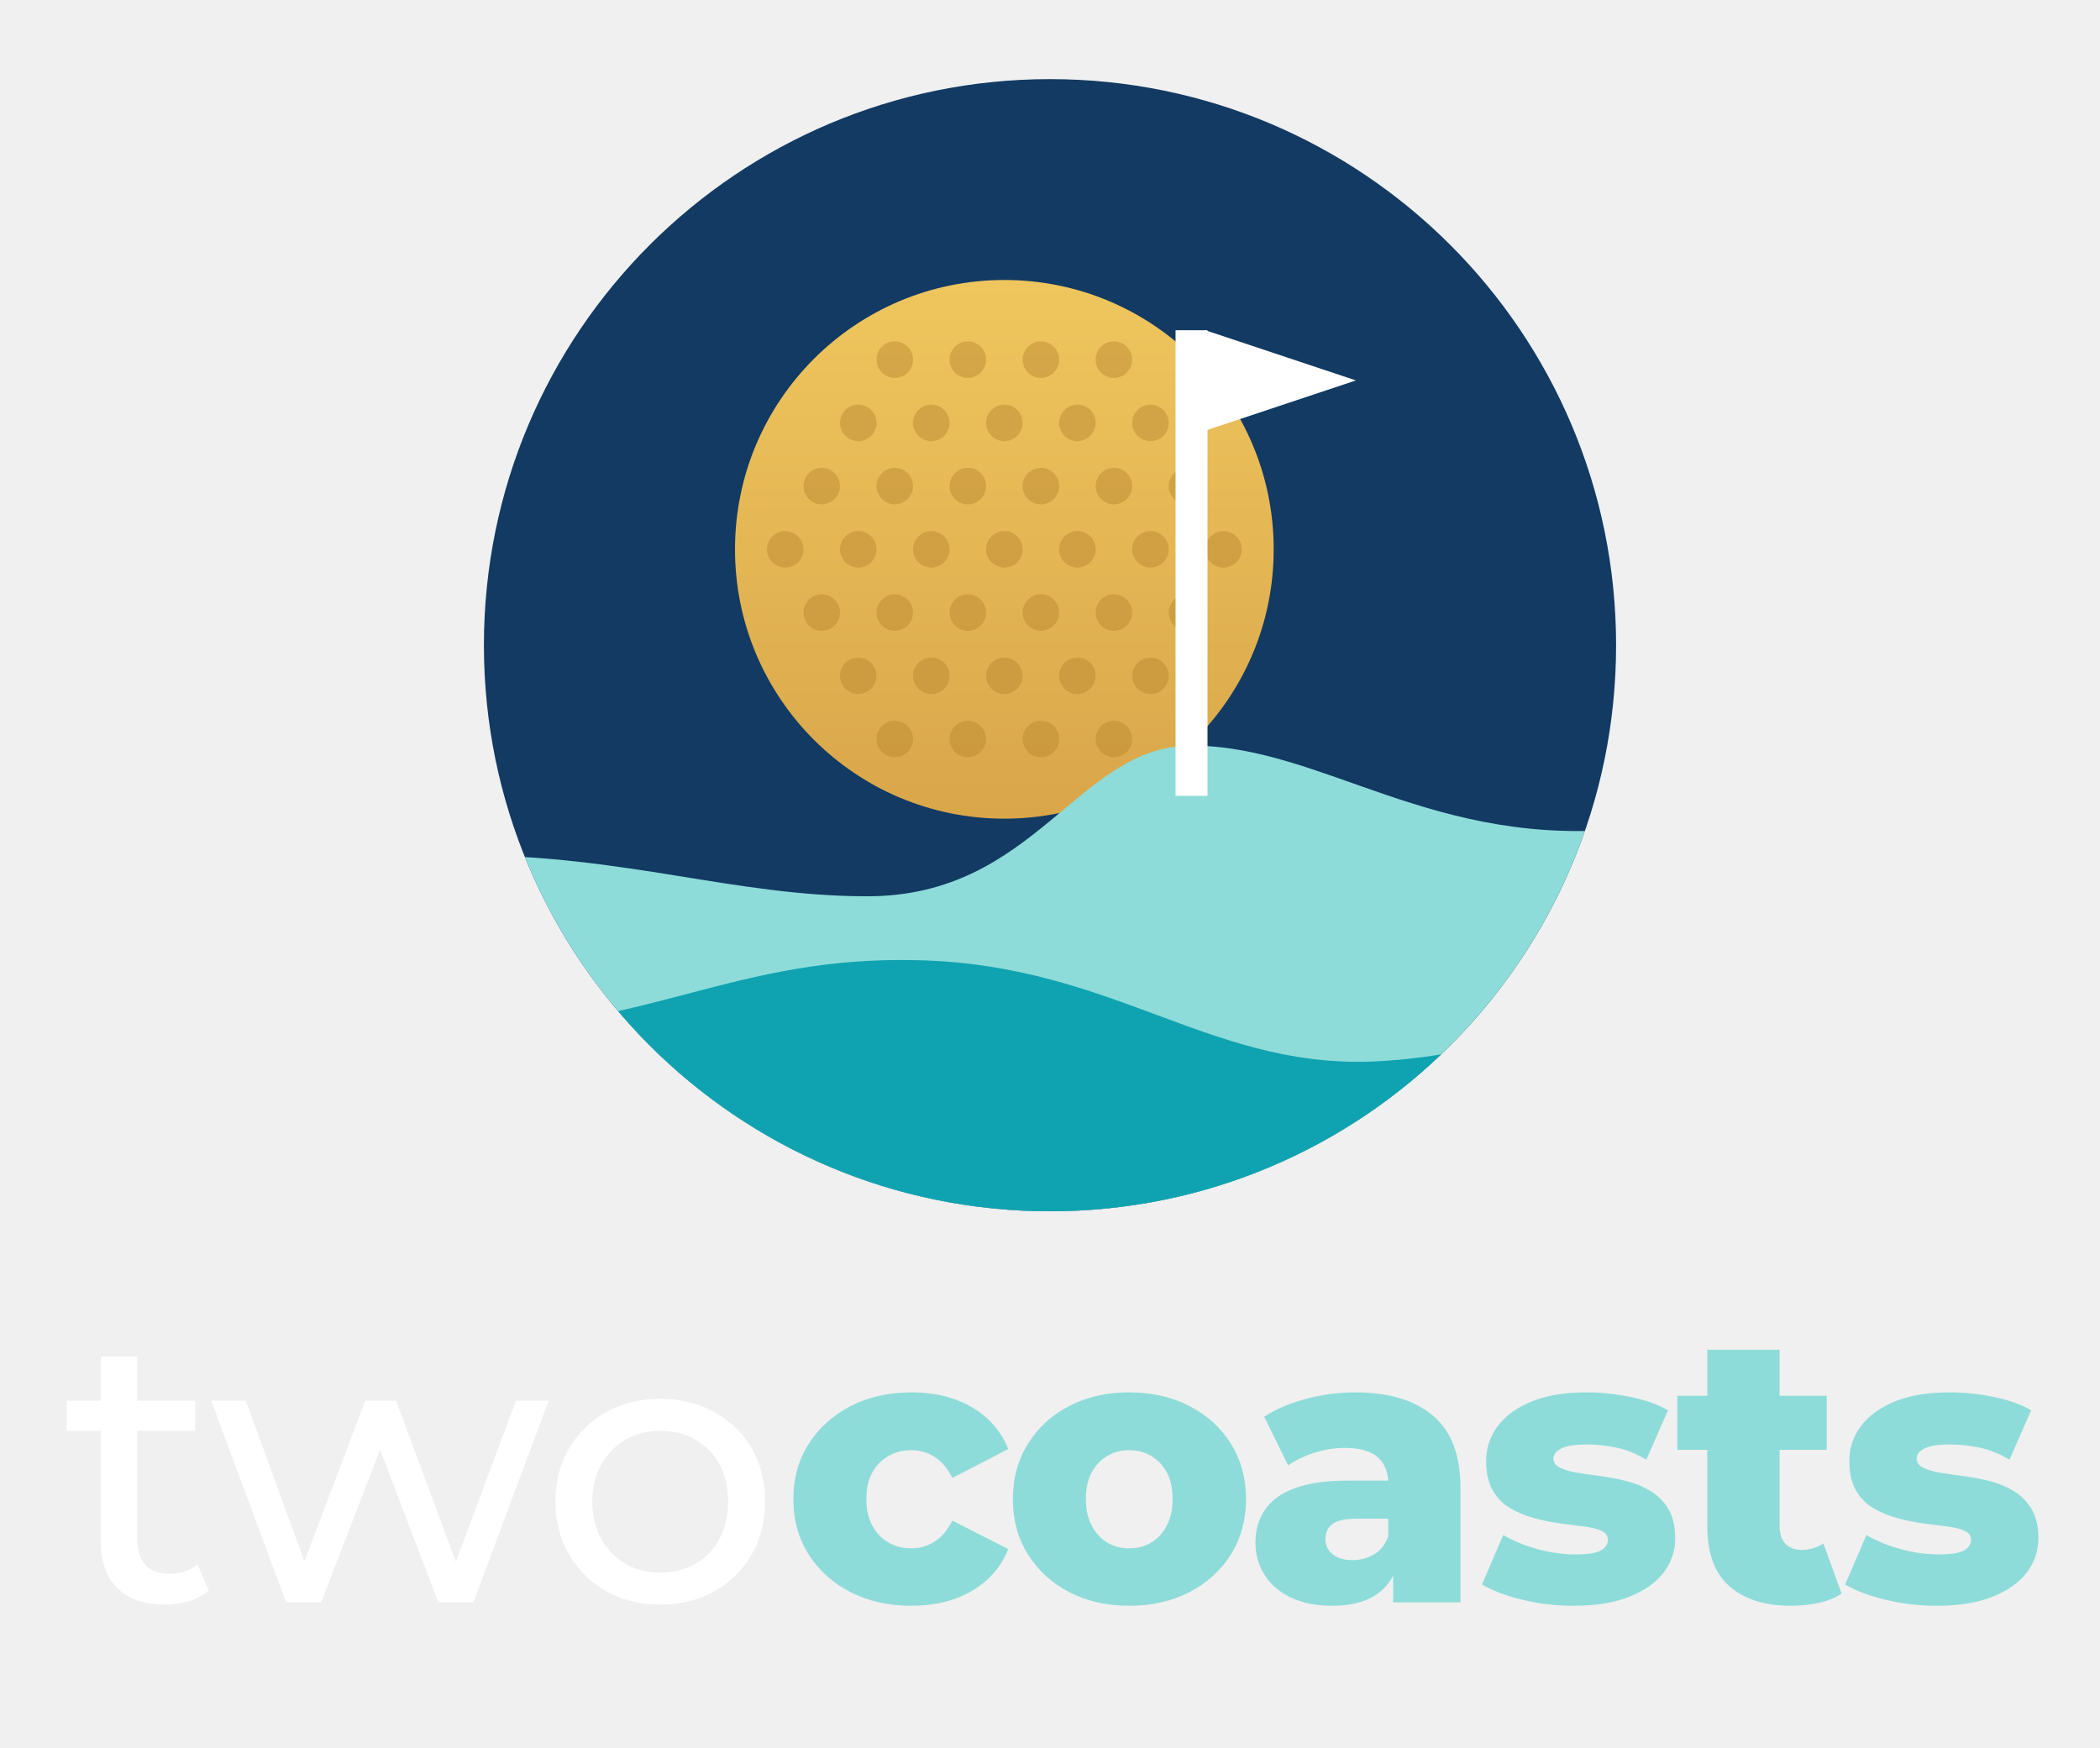
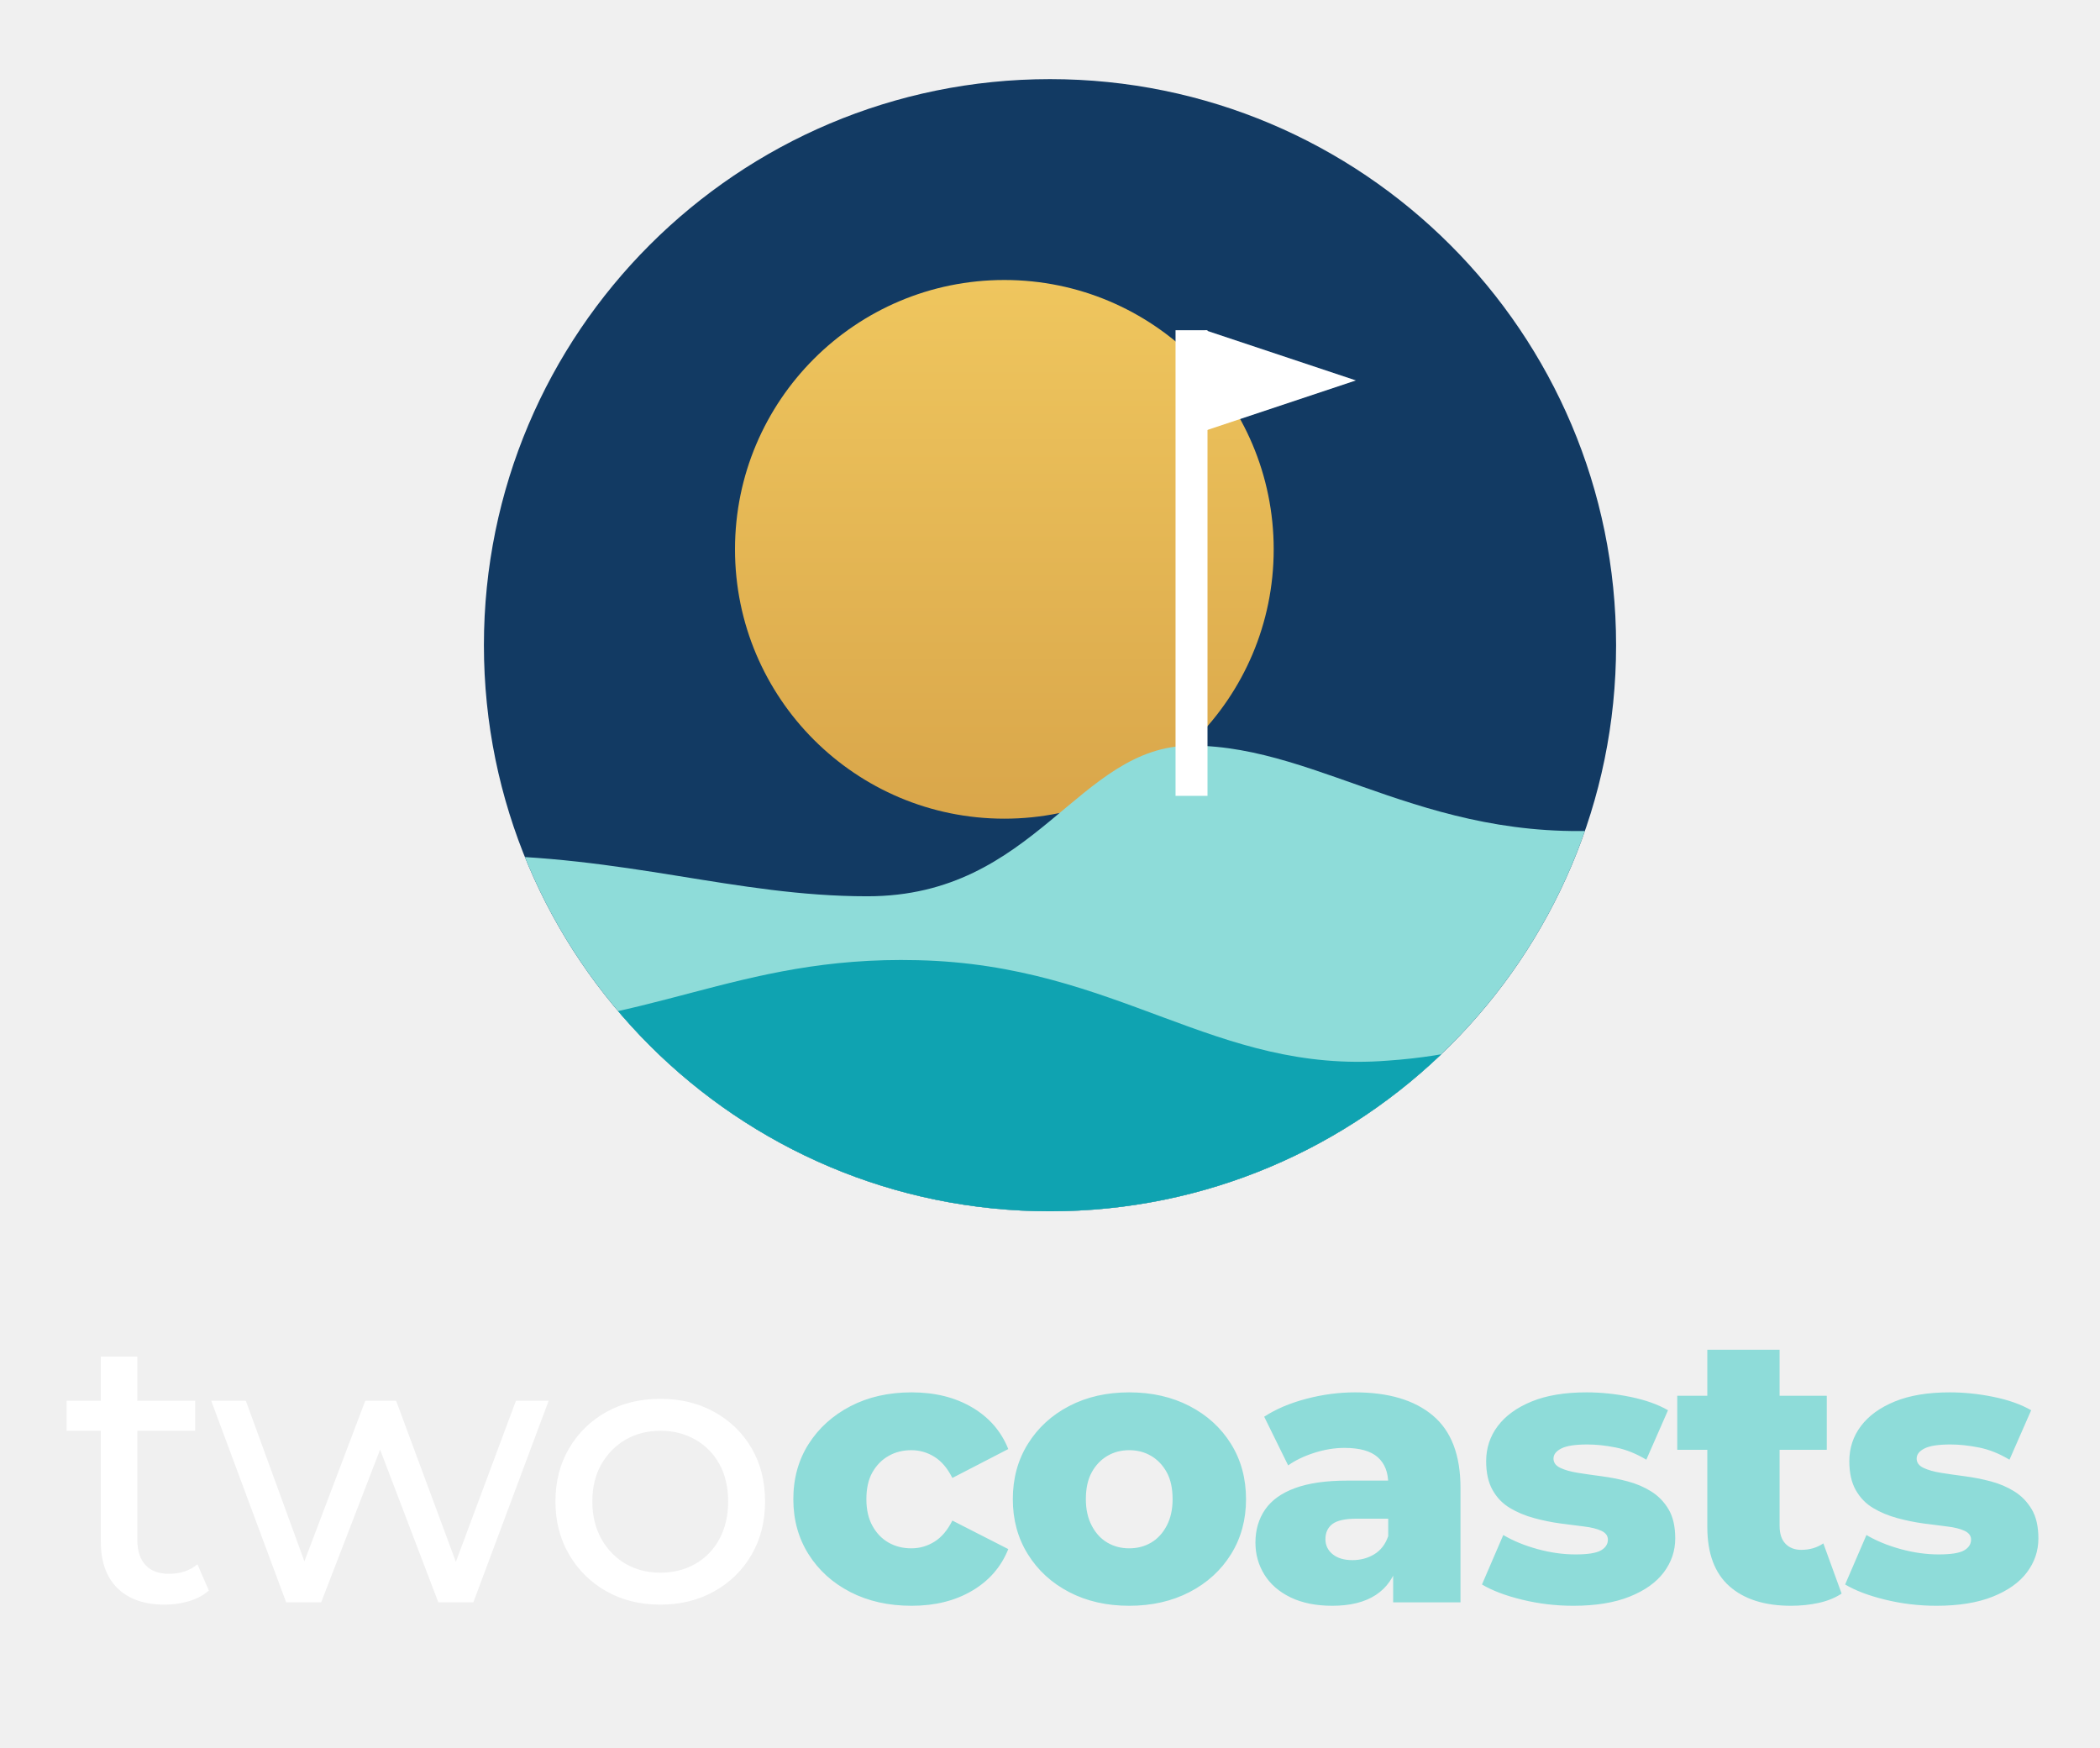
<svg xmlns="http://www.w3.org/2000/svg" viewBox="0 0 828 689" width="828" height="689" role="img" aria-labelledby="t">
  <g transform="translate(183.6 24) scale(0.9)">
    <defs>
      <linearGradient id="logo-primary-reverse-sm-sun" x1="0" y1="0" x2="0" y2="1">
        <stop offset="0" stop-color="#EFC65E" />
        <stop offset="1" stop-color="#D9A64A" />
      </linearGradient>
      <clipPath id="logo-primary-reverse-sm-badge">
        <circle cx="256" cy="256" r="248" />
      </clipPath>
    </defs>
    <g clip-path="url(#logo-primary-reverse-sm-badge)">
      <circle cx="256" cy="256" r="248" fill="#123A63" />
      <circle cx="236" cy="214" r="118" fill="url(#logo-primary-reverse-sm-sun)" />
-       <g fill="#B8862E" opacity="0.45">
-         <circle cx="188.0" cy="130.9" r="8" />
-         <circle cx="220.0" cy="130.9" r="8" />
-         <circle cx="252.0" cy="130.9" r="8" />
-         <circle cx="284.0" cy="130.9" r="8" />
-         <circle cx="172.0" cy="158.6" r="8" />
-         <circle cx="204.0" cy="158.6" r="8" />
-         <circle cx="236.0" cy="158.6" r="8" />
-         <circle cx="268.0" cy="158.6" r="8" />
-         <circle cx="300.0" cy="158.6" r="8" />
-         <circle cx="156.0" cy="186.3" r="8" />
-         <circle cx="188.0" cy="186.3" r="8" />
-         <circle cx="220.0" cy="186.3" r="8" />
-         <circle cx="252.0" cy="186.3" r="8" />
-         <circle cx="284.0" cy="186.3" r="8" />
-         <circle cx="316.0" cy="186.3" r="8" />
-         <circle cx="140.0" cy="214.0" r="8" />
-         <circle cx="172.0" cy="214.0" r="8" />
-         <circle cx="204.0" cy="214.0" r="8" />
-         <circle cx="236.0" cy="214.0" r="8" />
-         <circle cx="268.0" cy="214.0" r="8" />
-         <circle cx="300.0" cy="214.0" r="8" />
-         <circle cx="332.0" cy="214.0" r="8" />
-         <circle cx="156.0" cy="241.7" r="8" />
-         <circle cx="188.0" cy="241.7" r="8" />
-         <circle cx="220.0" cy="241.7" r="8" />
-         <circle cx="252.0" cy="241.7" r="8" />
-         <circle cx="284.0" cy="241.7" r="8" />
-         <circle cx="316.0" cy="241.7" r="8" />
-         <circle cx="172.0" cy="269.4" r="8" />
-         <circle cx="204.0" cy="269.4" r="8" />
-         <circle cx="236.0" cy="269.4" r="8" />
-         <circle cx="268.0" cy="269.4" r="8" />
-         <circle cx="300.0" cy="269.4" r="8" />
-         <circle cx="188.0" cy="297.1" r="8" />
-         <circle cx="220.0" cy="297.1" r="8" />
-         <circle cx="252.0" cy="297.1" r="8" />
-         <circle cx="284.0" cy="297.1" r="8" />
-       </g>
      <path d="M0 348 C70 348 118 366 176 366 C250 366 268 300 318 300 C376 300 424 346 512 336 V512 H0 Z" fill="#8EDCD9" />
      <path d="M0 424 C80 424 118 392 198 394 C286 396 328 444 404 438 C462 434 490 412 512 408 V512 H0 Z" fill="#0FA3B1" />
      <path d="M311 118 H325 V322 H311 Z" fill="#FFFFFF" />
      <path d="M324 118 L390 140 L324 162 Z" fill="#FFFFFF" />
    </g>
  </g>
  <g transform="translate(24.0 514.8)">
    <path id="logo-primary-reverse-s-two" d="M40.95 117.90Q28.95 117.90 22.35 111.45Q15.75 105.00 15.75 93.00L15.75 20.10L30.15 20.10L30.15 92.40Q30.15 98.85 33.38 102.30Q36.60 105.75 42.60 105.75Q49.35 105.75 53.85 102.00L58.35 112.35Q55.05 115.20 50.48 116.55Q45.90 117.90 40.95 117.90ZM2.25 49.35L2.25 37.50L52.95 37.50L52.95 49.35ZM88.83 117.00L59.28 37.50L72.93 37.50L99.18 109.50L92.73 109.50L120.03 37.50L132.18 37.50L158.88 109.50L152.58 109.50L179.43 37.50L192.33 37.50L162.63 117.00L148.83 117.00L123.78 51.30L127.98 51.30L102.63 117.00ZM236.40 117.90Q224.40 117.90 215.10 112.65Q205.80 107.40 200.40 98.17Q195.00 88.95 195.00 77.25Q195.00 65.40 200.40 56.25Q205.80 47.10 215.10 41.92Q224.40 36.75 236.40 36.75Q248.25 36.75 257.62 41.92Q267.00 47.10 272.32 56.18Q277.65 65.25 277.65 77.25Q277.65 89.10 272.32 98.25Q267.00 107.40 257.62 112.65Q248.25 117.90 236.40 117.90ZM236.40 105.30Q244.05 105.30 250.12 101.85Q256.20 98.40 259.65 92.03Q263.10 85.65 263.10 77.25Q263.10 68.70 259.65 62.48Q256.20 56.25 250.12 52.80Q244.05 49.35 236.40 49.35Q228.75 49.35 222.75 52.80Q216.75 56.25 213.15 62.48Q209.55 68.70 209.55 77.25Q209.55 85.65 213.15 92.03Q216.75 98.40 222.75 101.85Q228.75 105.30 236.40 105.30Z" fill="#FFFFFF" />
    <path id="logo-primary-reverse-s-coasts" d="M335.45 118.35Q321.80 118.35 311.30 112.95Q300.80 107.55 294.80 98.03Q288.80 88.50 288.80 76.35Q288.80 64.05 294.80 54.60Q300.80 45.15 311.30 39.67Q321.80 34.20 335.45 34.20Q349.25 34.20 359.30 40.13Q369.35 46.05 373.55 56.55L351.50 67.95Q348.65 62.25 344.45 59.63Q340.25 57.00 335.30 57.00Q330.35 57.00 326.37 59.25Q322.40 61.50 320.00 65.70Q317.60 69.90 317.60 76.35Q317.60 82.50 320.00 86.85Q322.40 91.20 326.37 93.45Q330.35 95.70 335.30 95.70Q340.25 95.70 344.45 93.08Q348.65 90.45 351.50 84.75L373.55 96.00Q369.35 106.50 359.30 112.42Q349.25 118.35 335.45 118.35ZM421.24 118.35Q407.89 118.35 397.54 112.95Q387.19 107.55 381.27 98.03Q375.34 88.50 375.34 76.35Q375.34 64.05 381.27 54.53Q387.19 45.00 397.54 39.60Q407.89 34.20 421.24 34.20Q434.59 34.20 445.02 39.60Q455.44 45.00 461.37 54.53Q467.29 64.05 467.29 76.35Q467.29 88.50 461.37 98.03Q455.44 107.55 445.02 112.95Q434.59 118.35 421.24 118.35ZM421.24 95.70Q426.04 95.70 429.87 93.45Q433.69 91.20 436.02 86.78Q438.34 82.35 438.34 76.35Q438.34 69.90 436.02 65.70Q433.69 61.50 429.87 59.25Q426.04 57.00 421.24 57.00Q416.44 57.00 412.62 59.25Q408.79 61.50 406.47 65.70Q404.14 69.90 404.14 76.35Q404.14 82.35 406.47 86.78Q408.79 91.20 412.62 93.45Q416.44 95.70 421.24 95.70ZM525.30 117.00L525.30 101.85L523.35 98.10L523.35 70.20Q523.35 63.45 519.22 59.77Q515.10 56.10 506.10 56.10Q500.25 56.10 494.17 58.05Q488.10 60.00 483.90 63.00L474.45 43.80Q481.35 39.30 491.02 36.75Q500.70 34.20 510.30 34.20Q530.10 34.20 540.97 43.35Q551.85 52.50 551.85 71.85L551.85 117.00ZM501.30 118.35Q491.70 118.35 484.87 115.05Q478.05 111.75 474.52 106.05Q471.00 100.35 471.00 93.45Q471.00 85.95 474.82 80.40Q478.65 74.85 486.67 71.93Q494.70 69.00 507.15 69.00L526.35 69.00L526.35 84.00L511.05 84.00Q504.15 84.00 501.37 86.10Q498.60 88.20 498.60 92.10Q498.60 95.70 501.45 98.03Q504.30 100.35 509.25 100.35Q514.05 100.35 517.87 98.03Q521.70 95.70 523.35 90.90L527.25 101.40Q525.00 109.80 518.47 114.08Q511.95 118.35 501.30 118.35ZM596.32 118.35Q585.97 118.35 576.15 115.95Q566.32 113.55 560.32 109.95L568.72 90.45Q574.57 93.90 582.22 96.00Q589.87 98.10 597.22 98.10Q604.42 98.10 607.20 96.53Q609.97 94.95 609.97 92.25Q609.97 90.00 607.42 88.80Q604.87 87.60 600.52 87.08Q596.17 86.55 591.15 85.88Q586.12 85.20 580.87 83.78Q575.62 82.35 571.35 79.80Q567.07 77.25 564.52 72.75Q561.97 68.25 561.97 61.35Q561.97 53.55 566.55 47.48Q571.12 41.40 579.90 37.80Q588.67 34.20 601.57 34.20Q610.12 34.20 618.90 36.00Q627.67 37.80 633.67 41.25L625.12 60.75Q619.12 57.15 613.12 55.95Q607.12 54.75 601.87 54.75Q594.67 54.75 591.60 56.33Q588.52 57.90 588.52 60.30Q588.52 62.70 591.22 63.98Q593.92 65.25 598.12 65.93Q602.32 66.60 607.50 67.28Q612.67 67.95 617.77 69.30Q622.87 70.65 627.07 73.28Q631.27 75.90 633.90 80.33Q636.52 84.75 636.52 91.80Q636.52 99.15 632.02 105.15Q627.52 111.15 618.52 114.75Q609.52 118.35 596.32 118.35ZM682.17 118.35Q666.57 118.35 657.87 110.63Q649.17 102.90 649.17 87.30L649.17 17.40L677.67 17.40L677.67 86.85Q677.67 91.50 680.00 93.90Q682.32 96.30 686.22 96.30Q691.17 96.30 694.92 93.75L702.12 113.55Q698.22 116.10 693.05 117.22Q687.87 118.35 682.17 118.35ZM637.32 56.85L637.32 35.55L696.27 35.55L696.27 56.85ZM739.51 118.35Q729.16 118.35 719.34 115.95Q709.51 113.55 703.51 109.95L711.91 90.45Q717.76 93.90 725.41 96.00Q733.06 98.10 740.41 98.10Q747.61 98.10 750.39 96.53Q753.16 94.95 753.16 92.25Q753.16 90.00 750.61 88.80Q748.06 87.60 743.71 87.08Q739.36 86.55 734.34 85.88Q729.31 85.20 724.06 83.78Q718.81 82.35 714.54 79.80Q710.26 77.25 707.71 72.75Q705.16 68.25 705.16 61.35Q705.16 53.55 709.74 47.48Q714.31 41.40 723.09 37.80Q731.86 34.20 744.76 34.20Q753.31 34.20 762.09 36.00Q770.86 37.80 776.86 41.25L768.31 60.75Q762.31 57.15 756.31 55.95Q750.31 54.75 745.06 54.75Q737.86 54.75 734.79 56.33Q731.71 57.90 731.71 60.30Q731.71 62.70 734.41 63.98Q737.11 65.25 741.31 65.93Q745.51 66.60 750.69 67.28Q755.86 67.95 760.96 69.30Q766.06 70.65 770.26 73.28Q774.46 75.90 777.09 80.33Q779.71 84.75 779.71 91.80Q779.71 99.15 775.21 105.15Q770.71 111.15 761.71 114.75Q752.71 118.35 739.51 118.35Z" fill="#8EDCD9" />
  </g>
</svg>
